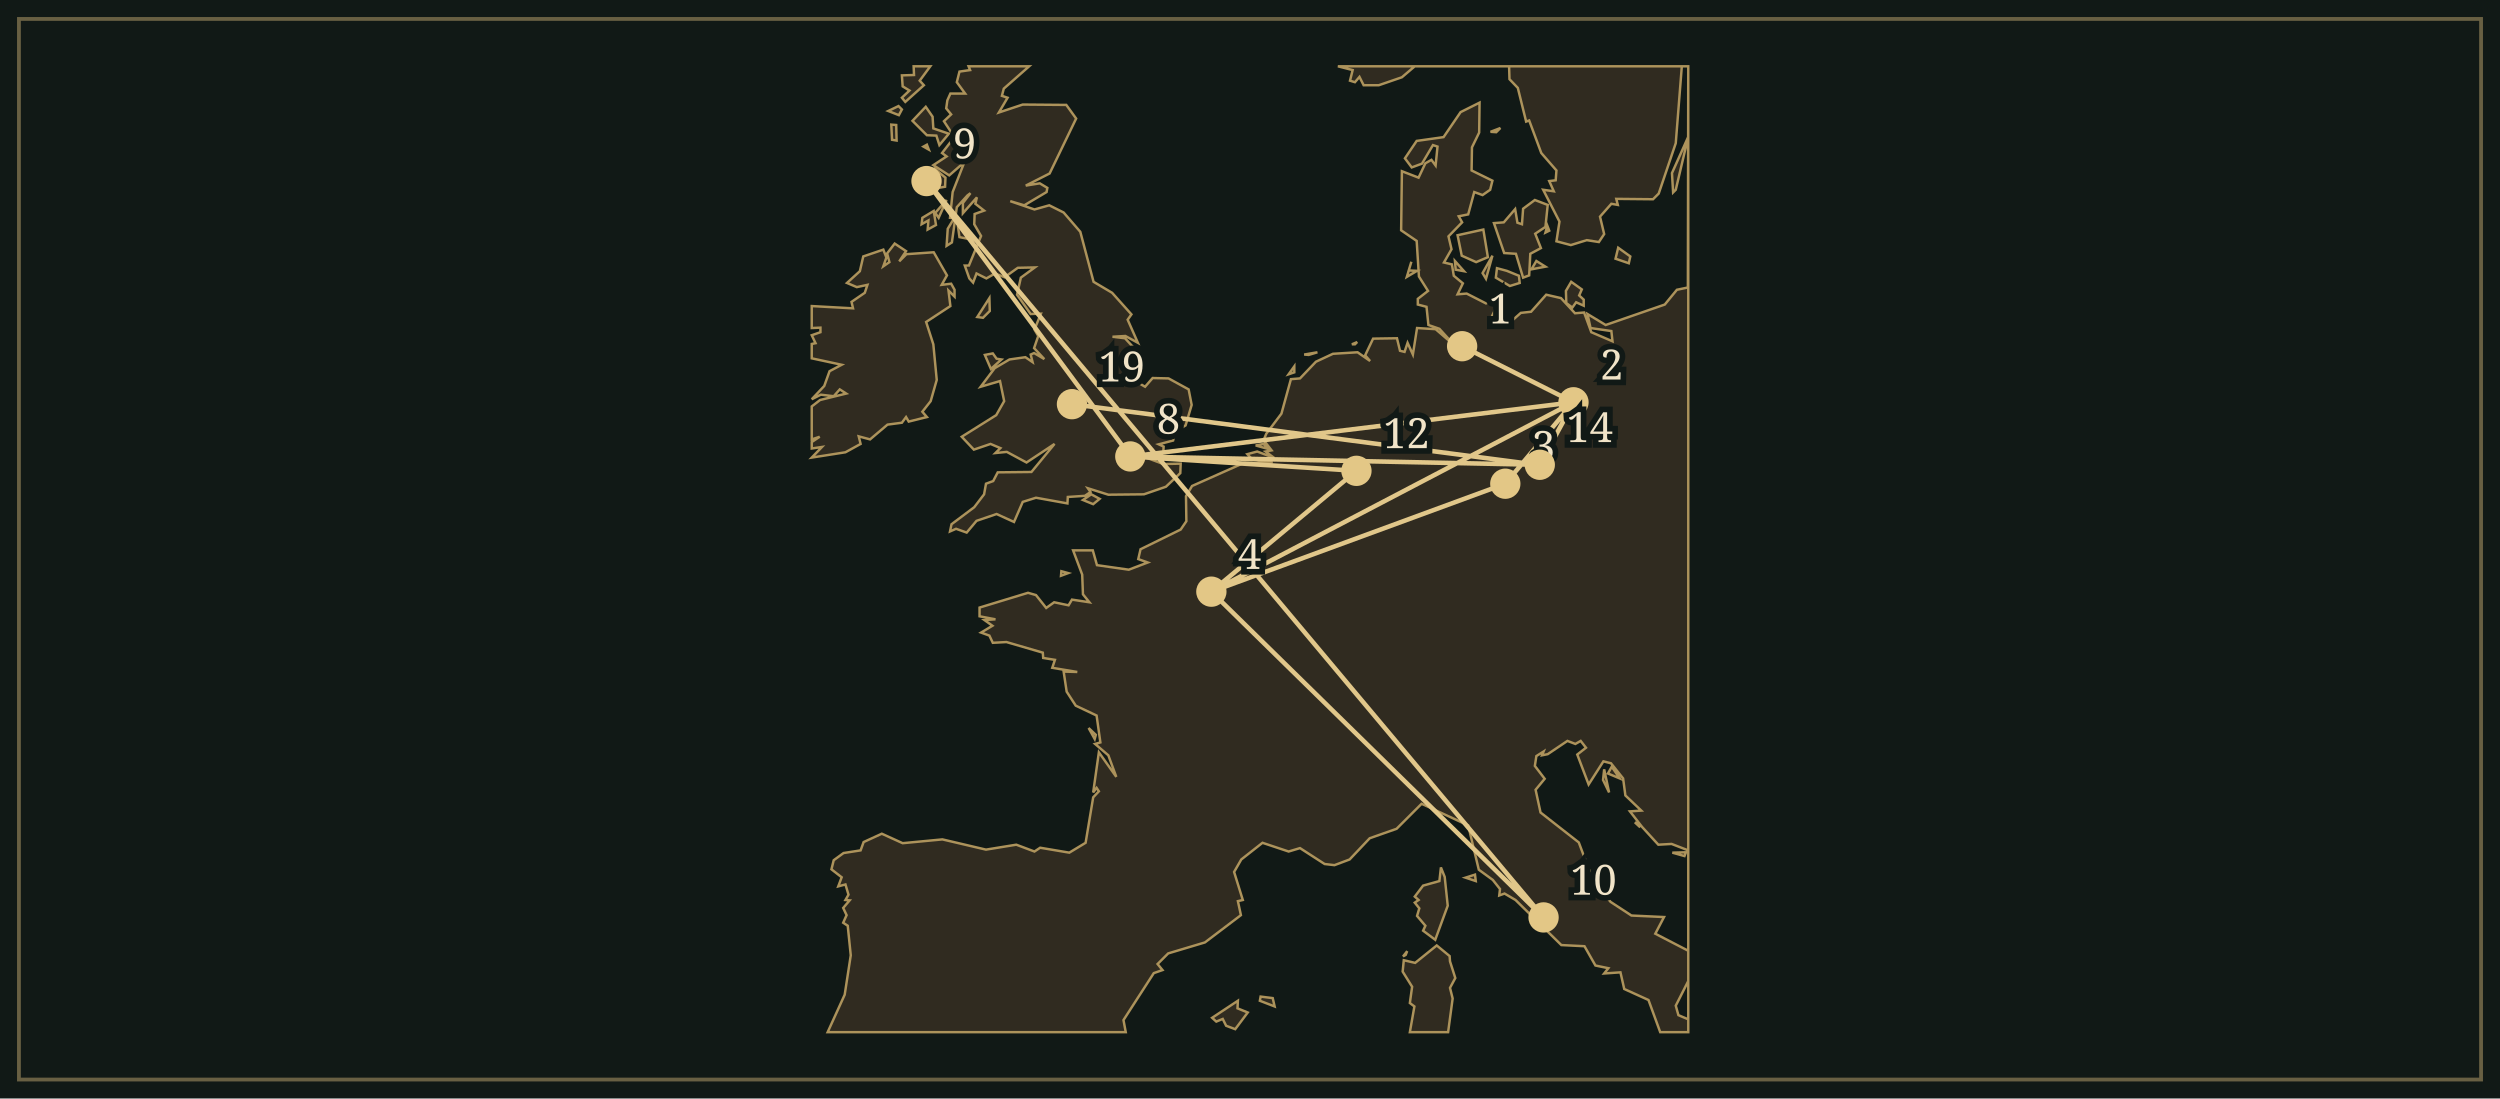
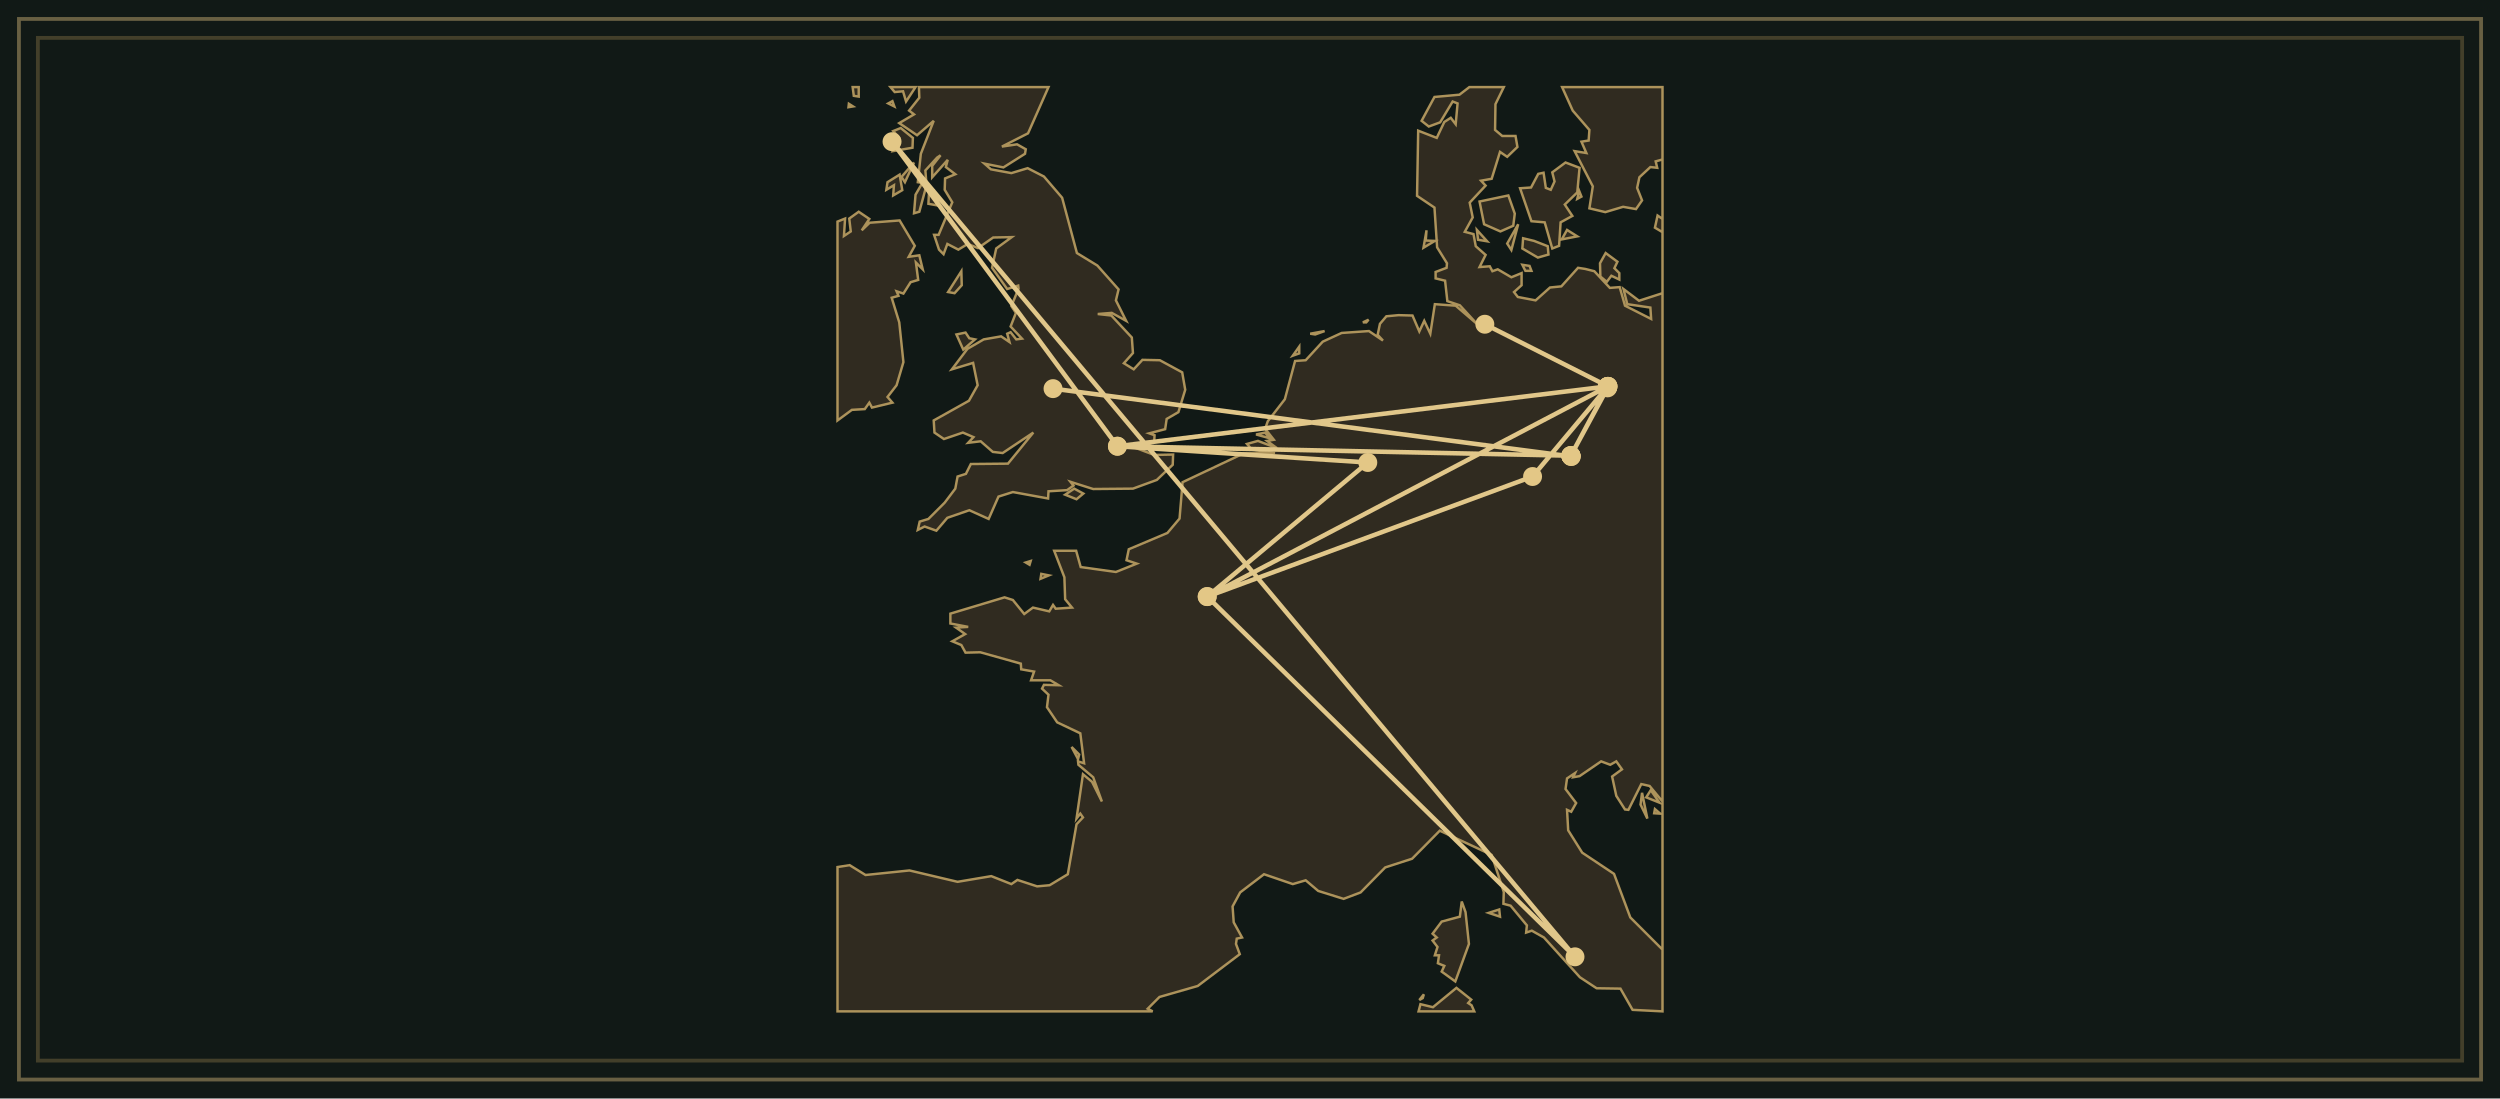
<svg xmlns="http://www.w3.org/2000/svg" viewBox="0 0 660 290" role="img" aria-label="Places in the life of Felix Mendelssohn">
  <rect width="660" height="290" fill="#111916" />
-   <path d="M408.2,57.9L408,59.9L405.3,61.7L406.8,65.5L404,67L403.7,72.7L402.1,73.3L400.2,67L397.1,66.8L394.4,58.9L397,58.7L400,55.2L400.6,58.8L401.8,59.2L402.1,55.1L405.2,52.8L408.6,54.1L408.2,57.9ZM391.6,60.6L392.8,67.9L389.7,69.2L385.9,67.5L384.8,62.1L391.6,60.6ZM326.7,266.2L329.4,267.3L326.1,271.7L323.7,270.8L322.8,269L321.1,269.7L320,268.7L326.8,264.2L326.7,266.2ZM382.8,253.8L384.2,258.2L382.8,260.8L383.5,263.6L382.3,272.5L372.2,272.5L373.4,265.7L372.2,264.8L372.8,260.5L370.3,256.5L370.6,253.5L373.6,254.2L379.3,249.6L382.7,252.4L382.8,253.8ZM381.4,231.5L382.2,239.1L378.9,248.1L375.7,245.7L376.3,244.4L374.1,241.8L374.7,239.8L373.5,238.3L374.5,237.6L373.5,236.7L375.7,233.8L380,232.6L380.4,229L381.4,231.5ZM271.7,17.5L265,23.4L264.5,25.3L266,25.8L263.7,29.7L270,27.6L281.5,27.7L284.1,31.3L277.1,45.8L270.8,49L274.5,48.4L276.5,49.6L276.3,50.7L270.4,54.2L266.7,53.1L273.1,55.3L277,54.2L280.8,56.1L285.2,61.2L288.7,74.4L293.6,77.3L298.7,83L297.7,84.4L300.4,90.5L297.1,88.7L293.7,88.9L297,89.3L301.8,94.5L302.5,97L299.9,100.7L302.3,102.1L304.3,99.8L308.5,99.9L313.8,102.8L314.6,106.9L313,112.3L310.2,114L309.7,116.3L305.9,117.3L307.2,117.9L307.1,119.5L303.1,121L307.1,122.5L311.7,122.4L311.6,124.9L307.8,128.5L302,130.5L292.6,130.6L287.2,128.9L287.9,129.9L286.4,130.9L281.9,131.2L281.8,132.9L273.5,131.4L270,132.5L267.7,137.8L263.1,135.7L257.8,137.5L255.2,140.6L252.4,139.6L250.8,140.3L251.2,138.4L257.2,133.9L259.8,130.5L260.3,127.7L262.2,127L263.4,124.7L272.3,124.6L278.4,117.2L271,122.1L265.8,119.3L262.8,119.6L264.1,118.3L261.5,117.2L257.1,118.7L253.9,115.3L263,109.6L265.1,105.9L264,100.6L258.9,102.1L262.6,97.2L266.5,94.9L270.7,94.3L272.6,95.6L272.1,93.6L273,93.2L275.7,94.8L273,91.9L274.1,88.7L273.1,87L274.8,82.8L272.1,82.9L268.5,77.8L269.5,73.3L273.2,70.6L268.7,70.7L265.2,73.2L262.7,72.2L260.4,73.5L257.8,72.2L256.9,74.6L255.9,73.5L254.7,70.1L255.8,70.1L259,62.3L257.2,59.2L257.3,56.5L259.8,55.6L257.5,53.8L257.9,52.1L254.2,56.3L254.2,53.6L256.2,51L255.4,51.6L252.6,54.7L251.3,64L249.9,64.9L250.2,60.4L251.9,57.6L250.8,57.5L251.5,50.7L254.6,42.8L250.6,46.3L246.4,43.6L249.9,41.3L248.7,40.4L251.1,37.3L251.3,35.2L249.2,32L251.1,30.2L249.8,28.6L250.1,26.5L250.9,24.7L254.8,24.7L252.6,21.7L253.3,18.9L256.1,18.5L255.7,17.5L271.7,17.5ZM237.4,69L239.3,67.1L246.5,66.6L250,72.7L248.6,75.2L251.1,74.9L252,76.5L252,78.3L250.4,76.7L250.9,80.8L244.5,85L246.4,90.9L247.3,100.3L245.7,105.9L243.5,108.7L244.7,110.1L239.9,111.3L239.2,110.1L238.1,111.6L234.3,112.1L229.7,116L226.7,115.2L227.2,117.2L223.2,119.4L214.3,120.8L217,118L214.3,118.4L214.3,116.7L216.4,115.3L214.3,116L214.3,107.3L216.5,105.6L223.4,103.9L221.7,102.8L220.1,104.6L216.7,104.2L214.3,105.4L217.6,101.9L219,98L222.2,96.3L214.3,94.6L214.3,90.8L215.3,90.6L214.3,88.5L216.6,87.7L216.6,86.5L214.3,86.6L214.3,80.8L225.2,81.4L224.8,79.7L228.3,77.3L229,75.2L226.2,75.8L223.6,74.7L227,71.6L227.9,67.7L233.2,65.9L234,68L233.2,70.3L234.8,69.2L234.2,66.9L236.2,64.3L239.2,66.3L237.4,69ZM345.5,93.7L344.3,93.6L347.8,93L345.5,93.7ZM444.7,226L441.5,225.1L445.1,225L444.7,226ZM282,151.3L280.1,152L280.2,150.8L282,151.3ZM261.3,82.1L259.5,83.9L258,83.7L261.2,78.7L261.3,82.1ZM255.3,63L253.3,62.6L252.9,59.8L254,58.9L255.3,63ZM249.5,49.3L244.8,50.1L246.4,46.9L244.9,45.3L246.7,44.5L249.6,46.9L249.5,49.3ZM246.5,55.7L247.1,59.4L244.9,60.6L245.1,58.2L243.3,59.2L243.5,57.5L246.5,55.7ZM247.8,57.5L246.9,56.2L249.9,52.8L247.8,57.5ZM263.1,94.7L264.4,94.9L261.6,97.4L260,93.7L262.1,93.3L263.1,94.7ZM245.6,17.5L242.8,21.3L243.9,22.5L239,26.9L238.1,25.8L240.1,23.9L238.3,22.8L238.1,19.9L241.3,19.8L241.2,17.5L245.6,17.5ZM245.2,39.5L243.8,38.7L244.7,38.2L245.2,39.5ZM246.2,30.8L246.4,33.9L250.5,35.3L248,38.3L247.2,35.8L244.7,35.7L240.9,31.9L244.4,28.2L246.2,30.8ZM237.2,28L238.1,28.9L237.3,30.4L234.5,29.3L237.2,28ZM236.7,37.1L235.5,36.9L235.3,32.9L236.6,33L236.7,37.1ZM442.4,50.1L441.7,50.8L441.4,45.7L445.7,36.1L442.4,50.1ZM430,69.5L426.5,68.3L427.2,65.4L430.4,67.7L430,69.5ZM418.1,79.1L418.1,80.7L416.1,79.8L415.1,81.2L413.5,80L413.4,76.8L414.8,74.4L417.6,76.4L416.9,78L418.1,79.1ZM408,70.4L404.3,71.1L405.6,68.9L408,70.4ZM409,60.9L408,61.4L408.5,59.6L409,60.9ZM397.8,71.5L401,72.8L401.2,74.7L398.6,75.5L394.9,73.3L395.2,70.8L397.8,71.5ZM386.5,71.6L384.3,71.2L384.1,68.9L386.5,71.6ZM392.3,73.6L391.4,72.1L394,67.5L392.3,73.6ZM395,34.9L393.5,34.8L396.1,33.8L395,34.9ZM371.4,73.1L372.6,69.1L371.9,71.4L374.1,71.5L371.4,73.1ZM289.3,194L289,195.1L287.4,192.2L289.3,194ZM290.3,131.7L288.6,133.1L285.9,132L288.1,130.5L290.3,131.7ZM341.7,98.3L340.2,98.8L341.7,96.7L341.7,98.3ZM389.4,230.9L389.6,232.6L386.9,231.7L389.4,230.9ZM371.1,252.1L370.4,252.5L371.5,251.1L371.1,252.1ZM336.5,265.7L332.6,264.2L332.8,263.1L336,263.5L336.5,265.7ZM427.6,205.5L424.5,204.2L425.5,202.4L427.6,205.5ZM432.5,217.6L433,218.4L431.6,217.1L432.5,217.6ZM424.8,209.2L423.2,205.9L423.5,203.1L424.8,209.2ZM333.6,117.2L334.7,118.5L331.5,117.6L333.6,117.2ZM357.7,90.9L356.9,90.9L358.3,90.3L357.7,90.9ZM445.7,17.5L444,17.5L442.4,37.8L437.9,51.1L436.4,52.6L426.7,52.5L427.1,54.1L425.4,53.8L422.4,57.2L423.5,61.8L422.1,63.9L418.9,63.4L414.7,64.7L410.9,63.7L411.7,58.5L407.4,50.1L410.2,50.5L409,47.8L410.7,47.6L410.9,45L406.9,40.4L403.7,31.8L402.9,32.1L400.7,23.2L398.5,20.9L398.4,17.5L373.5,17.5L370.1,20.4L364,22.5L360,22.5L358.9,20.3L357.7,21.7L356.4,21.3L357.1,18.5L353.2,17.5L445.7,17.5L445.7,272.5L445.7,224.5L441.3,222.8L437.8,223L433.5,218.3L430.3,214.2L433.3,214L429.1,210L428.5,205.5L425.3,201.5L423.3,201L419.4,207.1L416.4,199.2L418.7,197.4L417.3,195.6L415.9,196.4L413.8,195.6L408.6,199.1L407.1,199.4L407.5,198.4L405.6,199.6L405.2,202.2L407.8,205.6L405.4,208.5L406.7,214.5L416.8,222.4L420.7,232.8L425.2,238.1L430.7,241.7L439.3,242.1L437,246.5L445.7,251L445.7,259L442.4,265.5L443.1,268L445.7,269.1L445.7,272.5L438.3,272.5L435.2,264L428.8,261.1L427.8,256.7L423.5,257L424.6,255.6L421.2,254.9L418.3,249.8L412.2,249.5L400.1,237.6L397.2,235.9L395.8,236.4L396,234.7L394.1,232.3L390.4,229.6L387.6,217.9L375.3,212.2L368.7,218.8L361.6,221.3L356.3,226.9L352.3,228.4L349.7,228.1L343.2,223.9L340.2,224.8L333.3,222.5L327.7,226.9L325.8,230.2L328.1,237.6L326.8,237.9L327.6,241.6L318.1,248.8L308.4,251.7L305.6,254.5L306.9,256.1L304.6,256.9L296.6,269.3L297.2,272.5L218.5,272.5L223,262.6L224.6,252.2L223.8,244.4L222.6,243.6L223.5,241.6L222.6,239.7L224.3,237.7L223.2,237.6L224,236.2L223.2,233.5L221.3,234L222.2,231.6L219.5,229.5L220.1,227.1L222.7,225.2L227.2,224.5L228,222.3L232.8,220.1L238.3,222.6L248.8,221.6L260.3,224.3L268.3,223L273.1,224.8L274.6,223.8L282.3,225.1L286.6,222.5L288.6,210.5L290.1,208.9L289.5,208L288.6,209.2L290.1,198.6L294.7,205.1L292.6,199.4L289.1,196.4L290.5,196L289.5,188.9L284,186.3L281.6,182.6L280.8,177.3L284.4,177.4L277.8,176.3L278.5,174.2L275.4,173.7L275.3,172.3L265.7,169.5L262.1,169.7L261.2,167.8L259,167L262,165.2L259.9,163.7L262.8,163.5L258.6,162.7L258.6,160.4L271.4,156.5L273.5,157.1L276.2,160.5L278.3,159L282.1,159.8L283,158.3L287.6,159L285.9,156.9L285.7,151.7L283.3,145.3L288.5,145.3L289.6,149.2L298,150.4L303,148.5L300.5,147.6L301.1,145L311.7,139.8L313.2,137.6L313.1,131L314.7,128.3L328.4,122.2L336,122.1L330.5,121.2L329.3,119.9L331.9,119.2L336.4,120.9L334.1,119.2L335.7,118.9L333.6,116.2L334.3,114.5L338.3,109.2L340.8,100.1L343.2,99.9L347.4,95.5L351.9,93.4L358.4,93L361.7,95.3L360.4,93.8L362.5,89.4L368.8,89.3L369.6,92.6L370.8,92.9L371.6,90.5L373,93.6L374.1,86.6L379,86.9L384.1,91.3L380,86.8L377.1,85.8L376.6,81L374.3,80.4L374.3,78.9L377,76.8L374.6,73L374,63.6L369.9,60.8L370.1,45.2L374.5,46.9L376.3,43.1L377.9,42.2L379,43.7L379.5,38.7L378.3,38.3L375.4,43.2L372.7,44.2L370.9,41.8L374,37.2L381.1,36.2L385.6,29.6L390.6,27.1L390.5,35L388.6,38.9L388.5,45L394,47.7L393.4,50.1L391.4,51.5L389.2,50.7L387.6,56.6L385.1,57.1L386,58.7L382.4,62.4L383.2,65.8L381.2,69.3L383.3,69.8L383.8,72.8L386.2,74.8L384.8,77.7L387.2,77.5L392.3,80.1L394.7,79.1L395.2,80.7L393.3,84.7L398.1,85.6L401.5,82.6L404.2,82.3L408.2,77.8L412.1,78.7L415.8,82.7L418.2,82.5L420.1,87.7L425.7,90.1L425.4,87.4L419.9,86.6L419.1,82.9L423.9,85.8L439.5,80.4L442.7,76.5L445.6,75.9L445.7,17.5Z" fill="#302b20" stroke="#ad935b" stroke-width=".65" />
-   <path d="M386,91.4L415.4,106.2L397.4,127.7L319.8,156.2L415.2,106.3L415.3,106.3L415.4,106.2L298.4,120.5L244.6,47.8L407.5,242.2L319.8,156.2L358.1,124.3L298.4,120.5L406.5,122.7L415.4,106.2L406.5,122.7L406.5,122.7L406.6,122.8L283,106.7L406.6,122.8L406.5,122.7L415.3,106.5" fill="none" stroke="#e1c78a" stroke-width="1.2" />
-   <circle cx="386" cy="91.4" r="4" fill="#e3c786" />
-   <text x="393" y="85.4" fill="#f1e4c8" stroke="#111916" stroke-width="3" paint-order="stroke" font-family="Georgia,serif" font-size="11">1</text>
-   <circle cx="415.4" cy="106.2" r="4" fill="#e3c786" />
-   <text x="422.4" y="100.2" fill="#f1e4c8" stroke="#111916" stroke-width="3" paint-order="stroke" font-family="Georgia,serif" font-size="11">2</text>
-   <circle cx="397.4" cy="127.7" r="4" fill="#e3c786" />
-   <text x="404.4" y="121.7" fill="#f1e4c8" stroke="#111916" stroke-width="3" paint-order="stroke" font-family="Georgia,serif" font-size="11">3</text>
-   <circle cx="319.8" cy="156.2" r="4" fill="#e3c786" />
-   <text x="326.8" y="150.2" fill="#f1e4c8" stroke="#111916" stroke-width="3" paint-order="stroke" font-family="Georgia,serif" font-size="11">4</text>
-   <circle cx="298.4" cy="120.5" r="4" fill="#e3c786" />
-   <text x="305.4" y="114.5" fill="#f1e4c8" stroke="#111916" stroke-width="3" paint-order="stroke" font-family="Georgia,serif" font-size="11">8</text>
-   <circle cx="244.6" cy="47.8" r="4" fill="#e3c786" />
-   <text x="251.6" y="41.8" fill="#f1e4c8" stroke="#111916" stroke-width="3" paint-order="stroke" font-family="Georgia,serif" font-size="11">9</text>
-   <circle cx="407.5" cy="242.2" r="4" fill="#e3c786" />
-   <text x="414.5" y="236.2" fill="#f1e4c8" stroke="#111916" stroke-width="3" paint-order="stroke" font-family="Georgia,serif" font-size="11">10</text>
-   <circle cx="358.1" cy="124.3" r="4" fill="#e3c786" />
-   <text x="365.1" y="118.3" fill="#f1e4c8" stroke="#111916" stroke-width="3" paint-order="stroke" font-family="Georgia,serif" font-size="11">12</text>
-   <circle cx="406.5" cy="122.7" r="4" fill="#e3c786" />
-   <text x="413.5" y="116.7" fill="#f1e4c8" stroke="#111916" stroke-width="3" paint-order="stroke" font-family="Georgia,serif" font-size="11">14</text>
-   <circle cx="283" cy="106.7" r="4" fill="#e3c786" />
-   <text x="290" y="100.7" fill="#f1e4c8" stroke="#111916" stroke-width="3" paint-order="stroke" font-family="Georgia,serif" font-size="11">19</text>
+   <rect x="10" y="10" width="640" height="270" fill="#111916" stroke="#a88b5355" />
+   <path d="M416.6,48.6L416.4,50.8L413.1,54L415.1,57L412,58.7L411.6,64.9L409.8,65.6L407.8,58.7L404.3,58.4L401.3,49.7L404.2,49.5L406.1,45.9L407.5,45.6L408.1,49.6L409.4,50.1L410.4,47.9L409.8,45.5L413.3,42.9L417,44.3L416.6,48.6ZM398.2,51.6L399.9,56.4L399.5,59.6L396.1,61.1L391.8,59.2L390.6,53.2L398.2,51.6ZM388.5,265.4L389.2,267L374.5,267L375,265.1L378.3,265.9L384.5,260.8L388.4,263.9L387.6,264.8L388.5,265.4ZM386.9,240.8L387.8,249.2L384.2,259.1L380.6,256.5L381.3,255L379.6,254.3L379.9,252.2L378.8,252.2L379.5,250L378.2,248.3L379.3,247.5L378.2,246.5L380.6,243.3L385.4,242L385.9,238L386.9,240.8ZM276.8,23L271.4,35.2L264.5,38.7L268.5,38.1L270.8,39.4L270.6,40.6L264.9,44.2L259.9,43.2L261.6,44.7L267,45.7L271.3,44.4L275.6,46.6L280.4,52.2L284.3,66.8L289.7,70.1L295.3,76.4L294.6,79.3L297.3,84.7L293.5,82.6L289.8,82.9L293.4,83.3L298.8,89.1L299.1,93.2L296.7,95.9L299.3,97.5L301.6,95L306.2,95.1L312.1,98.3L312.9,102.9L311.1,108.8L308,110.6L307.6,113.3L303.4,114.4L304.8,114.9L304.7,116.7L300.2,118.4L304.7,120.1L309.7,120L309.6,122.7L305.4,126.7L299.1,129L288.6,129.1L282.6,127.2L283.4,128.2L281.7,129.4L276.8,129.7L276.7,131.6L267.4,129.9L263.6,131.1L261,137L255.9,134.7L250.1,136.7L247.2,140.1L244.1,139L242.3,139.9L242.8,137.7L245.1,137L249.4,132.7L252.2,129L252.8,125.8L255,125.1L256.3,122.5L266.1,122.4L272.8,114.2L264.7,119.6L262.1,119.3L258.9,116.5L255.6,116.9L257,115.4L254.2,114.2L249.2,115.9L246.7,114.2L246.5,111L255.8,105.8L258.1,101.7L256.9,95.8L251.3,97.5L255.4,92.1L259.7,89.6L264.3,88.8L266.5,90.3L265.9,88.1L266.8,87.7L268.3,89.6L269.8,89.4L266.8,86.2L268.2,82.6L267,80.8L268.9,76.2L268.8,75.4L265.9,76.3L261.9,70.7L263,65.6L267.1,62.6L262.2,62.7L258.2,65.5L255.5,64.4L253,65.9L250.1,64.4L249.1,67.1L247.9,65.9L246.6,62L247.8,62L251.4,53.4L249.4,50.1L249.5,47.1L252.2,46L249.7,44.1L250.2,42.2L246.1,46.8L246.1,43.8L248.3,41L247.4,41.6L244.3,45L244.6,48.9L242.7,55.9L241.3,56.3L241.7,51.4L243.5,48.3L242.3,48.1L243.1,40.6L246.5,31.9L242.1,35.7L237.4,32.5L241.3,30.2L240,29.2L242.7,25.8L242.6,23L276.8,23ZM227.5,60.8L229.6,58.8L237.5,58.2L241.5,64.9L239.9,67.8L242.7,67.4L243.6,71.1L241.8,69.3L242.4,73.9L240.4,74.5L238.5,77.5L236.7,76.9L237.2,78.1L235.4,78.6L237.4,85.1L238.5,95.6L236.7,101.7L234.3,104.8L235.6,106.3L230.2,107.6L229.5,106.3L228.3,108L224.9,108.2L221.1,111L221.1,58.5L223.1,57.7L222.8,62.3L224.6,61.1L224.2,57.7L226.7,55.9L229.5,57.8L227.5,60.8ZM347.2,88.3L345.9,88.1L349.7,87.4L347.2,88.3ZM272.1,148.1L271.8,149.1L270.8,148.5L272.1,148.1ZM276.9,151.9L274.7,152.8L274.9,151.5L276.9,151.9ZM253.9,75.3L252,77.4L250.3,77.1L253.8,71.6L253.9,75.3ZM247.3,54.2L245.1,53.8L245.3,49.9L246.5,50.2L247.3,54.2ZM240.9,39L235.7,39.9L237.4,36.4L235.8,34.6L237.8,33.8L241,36.4L240.9,39ZM237.5,46.1L238.2,50.2L235.8,51.6L236,48.9L234,50.1L234.3,48.1L237.5,46.1ZM238.9,48.1L238,46.7L241.3,42.9L238.9,48.1ZM255.9,89.3L257.4,89.6L254.3,92.3L252.5,88.3L254.9,87.8L255.9,89.3ZM236.1,28.1L234.5,27.3L235.6,26.7L236.1,28.1ZM241.7,23L239.2,26.8L238.4,24.1L236.2,24.3L235.1,23L241.7,23ZM226.7,25.5L225.4,25.3L225.1,23L226.7,23L226.7,25.5ZM225.2,28.1L224,28.3L224.1,27.4L225.2,28.1ZM438.9,61.3L436.9,60.1L437.6,56.9L438.9,57.8L438.9,61.3ZM427.5,72.1L427.5,73.8L425.4,72.8L424.2,74.4L422.5,73L422.4,69.5L423.9,66.8L427,69.1L426.2,70.8L427.5,72.1ZM416.4,62.4L412.3,63.2L413.7,60.7L416.4,62.4ZM417.5,51.9L416.4,52.5L416.9,50.4L417.5,51.9ZM405,63.6L408.6,65L408.8,67.2L406,68L401.9,65.6L402.1,62.9L405,63.6ZM392.6,63.7L390.2,63.3L389.9,60.7L392.6,63.7ZM399,66L397.9,64.3L400.8,59.2L399,66ZM404.3,71.5L402.7,71.5L401.9,69.9L403.8,70.2L404.3,71.5ZM375.8,65.4L376.6,60.8L376.4,63.5L378.8,63.6L375.8,65.4ZM284.9,199.2L284.6,200.4L282.9,197.2L284.9,199.2ZM286,130.3L284.2,131.8L281.2,130.6L283.6,129L286,130.3ZM343,93.3L341.3,93.9L343,91.5L343,93.3ZM395.8,240.1L396,242L393,241L395.8,240.1ZM375.6,263.5L374.7,264L375.9,262.5L375.6,263.5ZM438.1,211.9L434.6,210.5L435.8,208.6L438.1,211.9ZM438.3,214.8L436.7,214.7L436.9,213.6L438.3,214.8ZM434.9,216.1L433.1,212.4L433.5,209.3L434.9,216.1ZM334,114.2L335.2,115.7L331.6,114.7L334,114.2ZM360.7,85.1L359.8,85.1L361.3,84.4L360.7,85.1ZM438.9,42.1L437.1,42.6L437.5,44.3L435.7,44.1L432.8,46.8L432.2,49.6L433.5,52.9L431.9,55.2L428.5,54.6L423.8,56L419.6,55L420.5,49.2L415.7,39.9L418.8,40.4L417.5,37.4L419.4,37.1L419.6,34.3L415.2,29.2L412.4,23L438.9,23L438.9,267L438.9,211.6L435.5,207.5L433.3,207L429.9,213.8L429,213.7L426.7,210.1L425.6,205L428.2,203.1L426.7,201L425.1,201.9L422.7,201L417,204.9L415.3,205.2L415.8,204.1L413.7,205.5L413.3,208.3L416.1,212L414.8,214.3L413.7,213.8L414,219.2L417.7,225.1L426.1,230.7L430.4,242.2L438.9,250.7L438.9,267L431,266.6L427.8,261L421.5,260.9L417.1,258L407.6,247.5L404.4,245.7L402.9,246.2L403.1,244.3L398.8,239.1L396.9,238.6L397,235.5L393.8,225.7L380.1,219.3L372.8,226.7L365.7,229L359.2,235.6L354.7,237.3L348,235.2L344.7,232.4L341.3,233.4L333.7,230.8L327.4,235.6L325.4,239.3L325.7,243.5L327.9,247.5L326.5,247.8L326.3,249.2L327.3,251.9L316.2,260.3L306.1,263.2L303,266.3L304.3,267L221.1,267L221.1,228.9L224.3,228.4L228.5,231L240.1,229.8L252.8,232.8L261.7,231.3L267,233.4L268.6,232.3L273.8,234L277.1,233.7L281.9,230.8L284.2,217.6L285.9,215.8L285.2,214.8L284.2,216.1L285.9,204.4L288.3,206.4L290.9,211.6L288.6,205.2L284.7,201.9L284.6,201L286.2,201.5L285.2,193.6L279.1,190.7L276.4,186.7L276.8,183.4L275.1,181.8L275.6,180.8L279.5,180.9L277.3,179.6L272.2,179.6L273,177.3L269.6,176.7L269.5,175.2L258.8,172.2L254.9,172.3L253.8,170.3L251.4,169.3L254.8,167.4L252.4,165.7L255.6,165.5L250.9,164.6L250.9,162L265.2,157.7L267.4,158.4L270.4,162.1L272.7,160.4L277,161.4L278,159.7L278.7,160.7L283,160.4L281.2,158.2L281,152.4L278.3,145.4L284.1,145.4L285.3,149.7L294.6,151L300.1,148.8L297.4,147.9L298,145L308.2,140.7L311.4,136.9L312.2,127.3L328.3,119.7L336.6,119.6L330.5,118.7L329.2,117.2L332.1,116.4L337.1,118.3L334.5,116.4L336.3,116.1L334,113.2L334.7,111.2L339.2,105.4L341.9,95.3L344.7,95.1L349.2,90.2L354.2,87.9L361.4,87.4L365.1,89.9L363.7,88.4L364.3,85.5L366,83.5L369.2,83.2L372.9,83.3L374.7,87.5L376,84.7L377.6,88.1L378.8,80.3L384.3,80.7L389.9,85.5L385.4,80.6L382.1,79.5L381.5,74.1L379,73.5L379,71.8L381.9,70.7L382,69.5L379.4,65.3L378.7,54.8L374.1,51.7L374.4,34.5L379.3,36.4L381.3,32.2L383,31.1L384.3,32.8L384.8,27.3L383.5,26.8L380.2,32.3L377.2,33.4L375.3,31.9L378.7,25.6L385.3,25L387.9,23L397,23L394.8,27.5L394.7,34.3L396.6,35.9L400.1,35.9L400.6,38.8L397.9,41.4L396,40.1L393.8,47.2L391,47.7L392.2,49L388,53.5L388.8,57.4L386.7,61.2L389,61.8L389.6,65L392.2,67.3L390.6,70.5L393.3,70.3L394,71.6L395.4,71.1L399,73.2L401.7,72.1L401.7,75.3L399.7,77.1L400.7,78.4L405.4,79.3L409.2,75.9L412.2,75.6L416.6,70.7L418.5,71L420.9,71.6L425,76L427.6,75.8L429,80.7L435.9,84.2L435.7,81.2L429.6,80.3L428.6,76.3L432.7,79.4L438.9,77.4L438.9,42.1Z" fill="#302b20" stroke="#ad935b" stroke-width=".65" />
+   <path d="M392,85.6L424.5,102M424.5,102L404.6,125.8M404.6,125.8L318.7,157.5M318.7,157.5L424.3,102.1M424.3,102.1L424.4,102.1M424.4,102.1L424.5,102M424.5,102L295,117.8M295,117.8L235.5,37.4M235.5,37.4L415.8,252.6M415.8,252.6L318.7,157.5M318.7,157.5L361.1,122.1M361.1,122.1L295,117.8M295,117.8L414.7,120.3M414.7,120.3L424.5,102M424.5,102L414.7,120.3M414.7,120.3L414.7,120.3M414.7,120.3L414.8,120.5M414.8,120.5L278,102.6M278,102.6L414.8,120.5M414.8,120.5L414.7,120.3M414.7,120.3L424.4,102.4" fill="none" stroke="#e1c78a" stroke-width="1.2" />
+   <circle cx="392" cy="85.6" r="2.5" fill="#e3c786" />
+   <circle cx="424.5" cy="102" r="2.5" fill="#e3c786" />
+   <circle cx="404.6" cy="125.8" r="2.5" fill="#e3c786" />
+   <circle cx="318.7" cy="157.5" r="2.5" fill="#e3c786" />
+   <circle cx="424.3" cy="102.1" r="2.5" fill="#e3c786" />
+   <circle cx="424.4" cy="102.1" r="2.5" fill="#e3c786" />
+   <circle cx="424.5" cy="102" r="2.5" fill="#e3c786" />
+   <circle cx="295" cy="117.8" r="2.5" fill="#e3c786" />
+   <circle cx="235.5" cy="37.4" r="2.5" fill="#e3c786" />
+   <circle cx="415.8" cy="252.6" r="2.5" fill="#e3c786" />
+   <circle cx="318.7" cy="157.5" r="2.5" fill="#e3c786" />
+   <circle cx="361.1" cy="122.1" r="2.5" fill="#e3c786" />
+   <circle cx="295" cy="117.8" r="2.5" fill="#e3c786" />
+   <circle cx="414.7" cy="120.3" r="2.5" fill="#e3c786" />
+   <circle cx="424.5" cy="102" r="2.5" fill="#e3c786" />
+   <circle cx="414.7" cy="120.3" r="2.5" fill="#e3c786" />
+   <circle cx="414.7" cy="120.3" r="2.5" fill="#e3c786" />
+   <circle cx="414.8" cy="120.5" r="2.5" fill="#e3c786" />
+   <circle cx="278" cy="102.6" r="2.5" fill="#e3c786" />
+   <circle cx="414.8" cy="120.5" r="2.5" fill="#e3c786" />
+   <circle cx="414.7" cy="120.3" r="2.5" fill="#e3c786" />
+   <circle cx="424.4" cy="102.4" r="2.5" fill="#e3c786" />
+   <text x="391.7" y="85.6" text-anchor="middle" dominant-baseline="central" fill="#f1e4c8" stroke="#111916" stroke-width="4" paint-order="stroke" font-family="Georgia,serif" font-size="10" />
+   <text x="424.5" y="102" text-anchor="middle" dominant-baseline="central" fill="#f1e4c8" stroke="#111916" stroke-width="4" paint-order="stroke" font-family="Georgia,serif" font-size="10" />
+   <text x="404.6" y="125.8" text-anchor="middle" dominant-baseline="central" fill="#f1e4c8" stroke="#111916" stroke-width="4" paint-order="stroke" font-family="Georgia,serif" font-size="10" />
+   <text x="318.7" y="157.5" text-anchor="middle" dominant-baseline="central" fill="#f1e4c8" stroke="#111916" stroke-width="4" paint-order="stroke" font-family="Georgia,serif" font-size="10" />
+   <text x="295" y="117.8" text-anchor="middle" dominant-baseline="central" fill="#f1e4c8" stroke="#111916" stroke-width="4" paint-order="stroke" font-family="Georgia,serif" font-size="10" />
+   <text x="235.5" y="37.4" text-anchor="middle" dominant-baseline="central" fill="#f1e4c8" stroke="#111916" stroke-width="4" paint-order="stroke" font-family="Georgia,serif" font-size="10" />
+   <text x="415.8" y="252.6" text-anchor="middle" dominant-baseline="central" fill="#f1e4c8" stroke="#111916" stroke-width="4" paint-order="stroke" font-family="Georgia,serif" font-size="10" />
+   <text x="361.1" y="122.1" text-anchor="middle" dominant-baseline="central" fill="#f1e4c8" stroke="#111916" stroke-width="4" paint-order="stroke" font-family="Georgia,serif" font-size="10" />
+   <text x="414.7" y="120.3" text-anchor="middle" dominant-baseline="central" fill="#f1e4c8" stroke="#111916" stroke-width="4" paint-order="stroke" font-family="Georgia,serif" font-size="10" />
+   <text x="278" y="102.6" text-anchor="middle" dominant-baseline="central" fill="#f1e4c8" stroke="#111916" stroke-width="4" paint-order="stroke" font-family="Georgia,serif" font-size="10" />
  <rect x="5" y="5" width="650" height="280" fill="none" stroke="#c3a970" stroke-opacity=".5" />
</svg>
